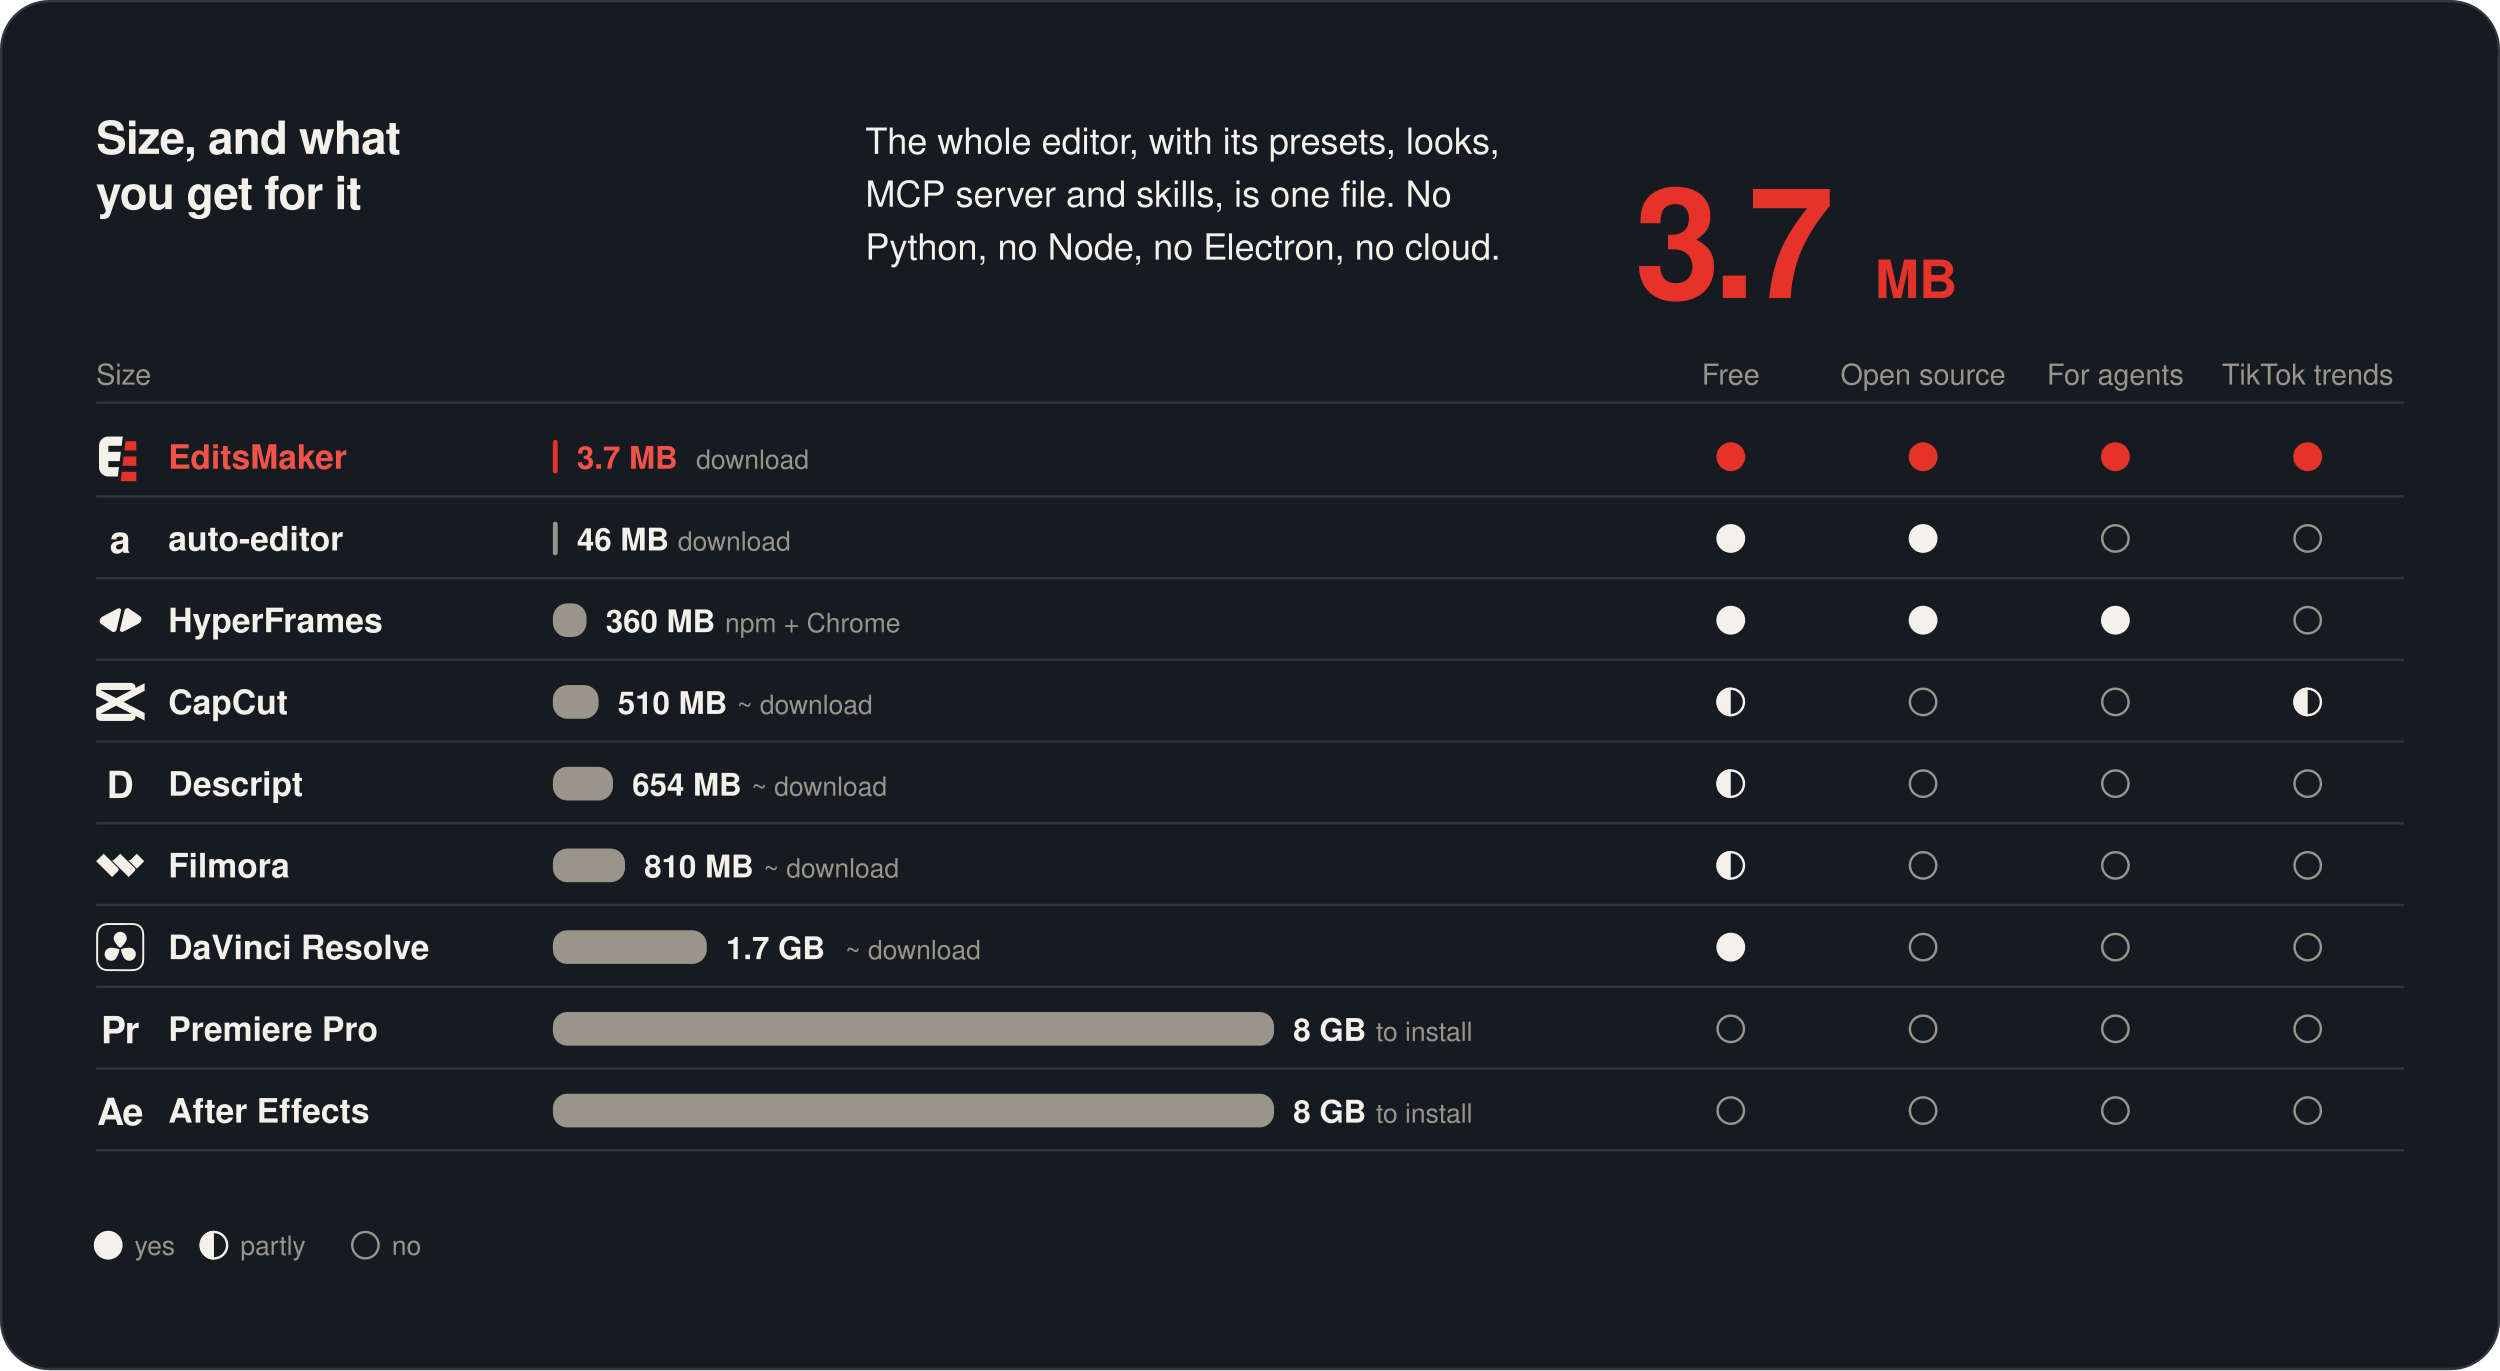
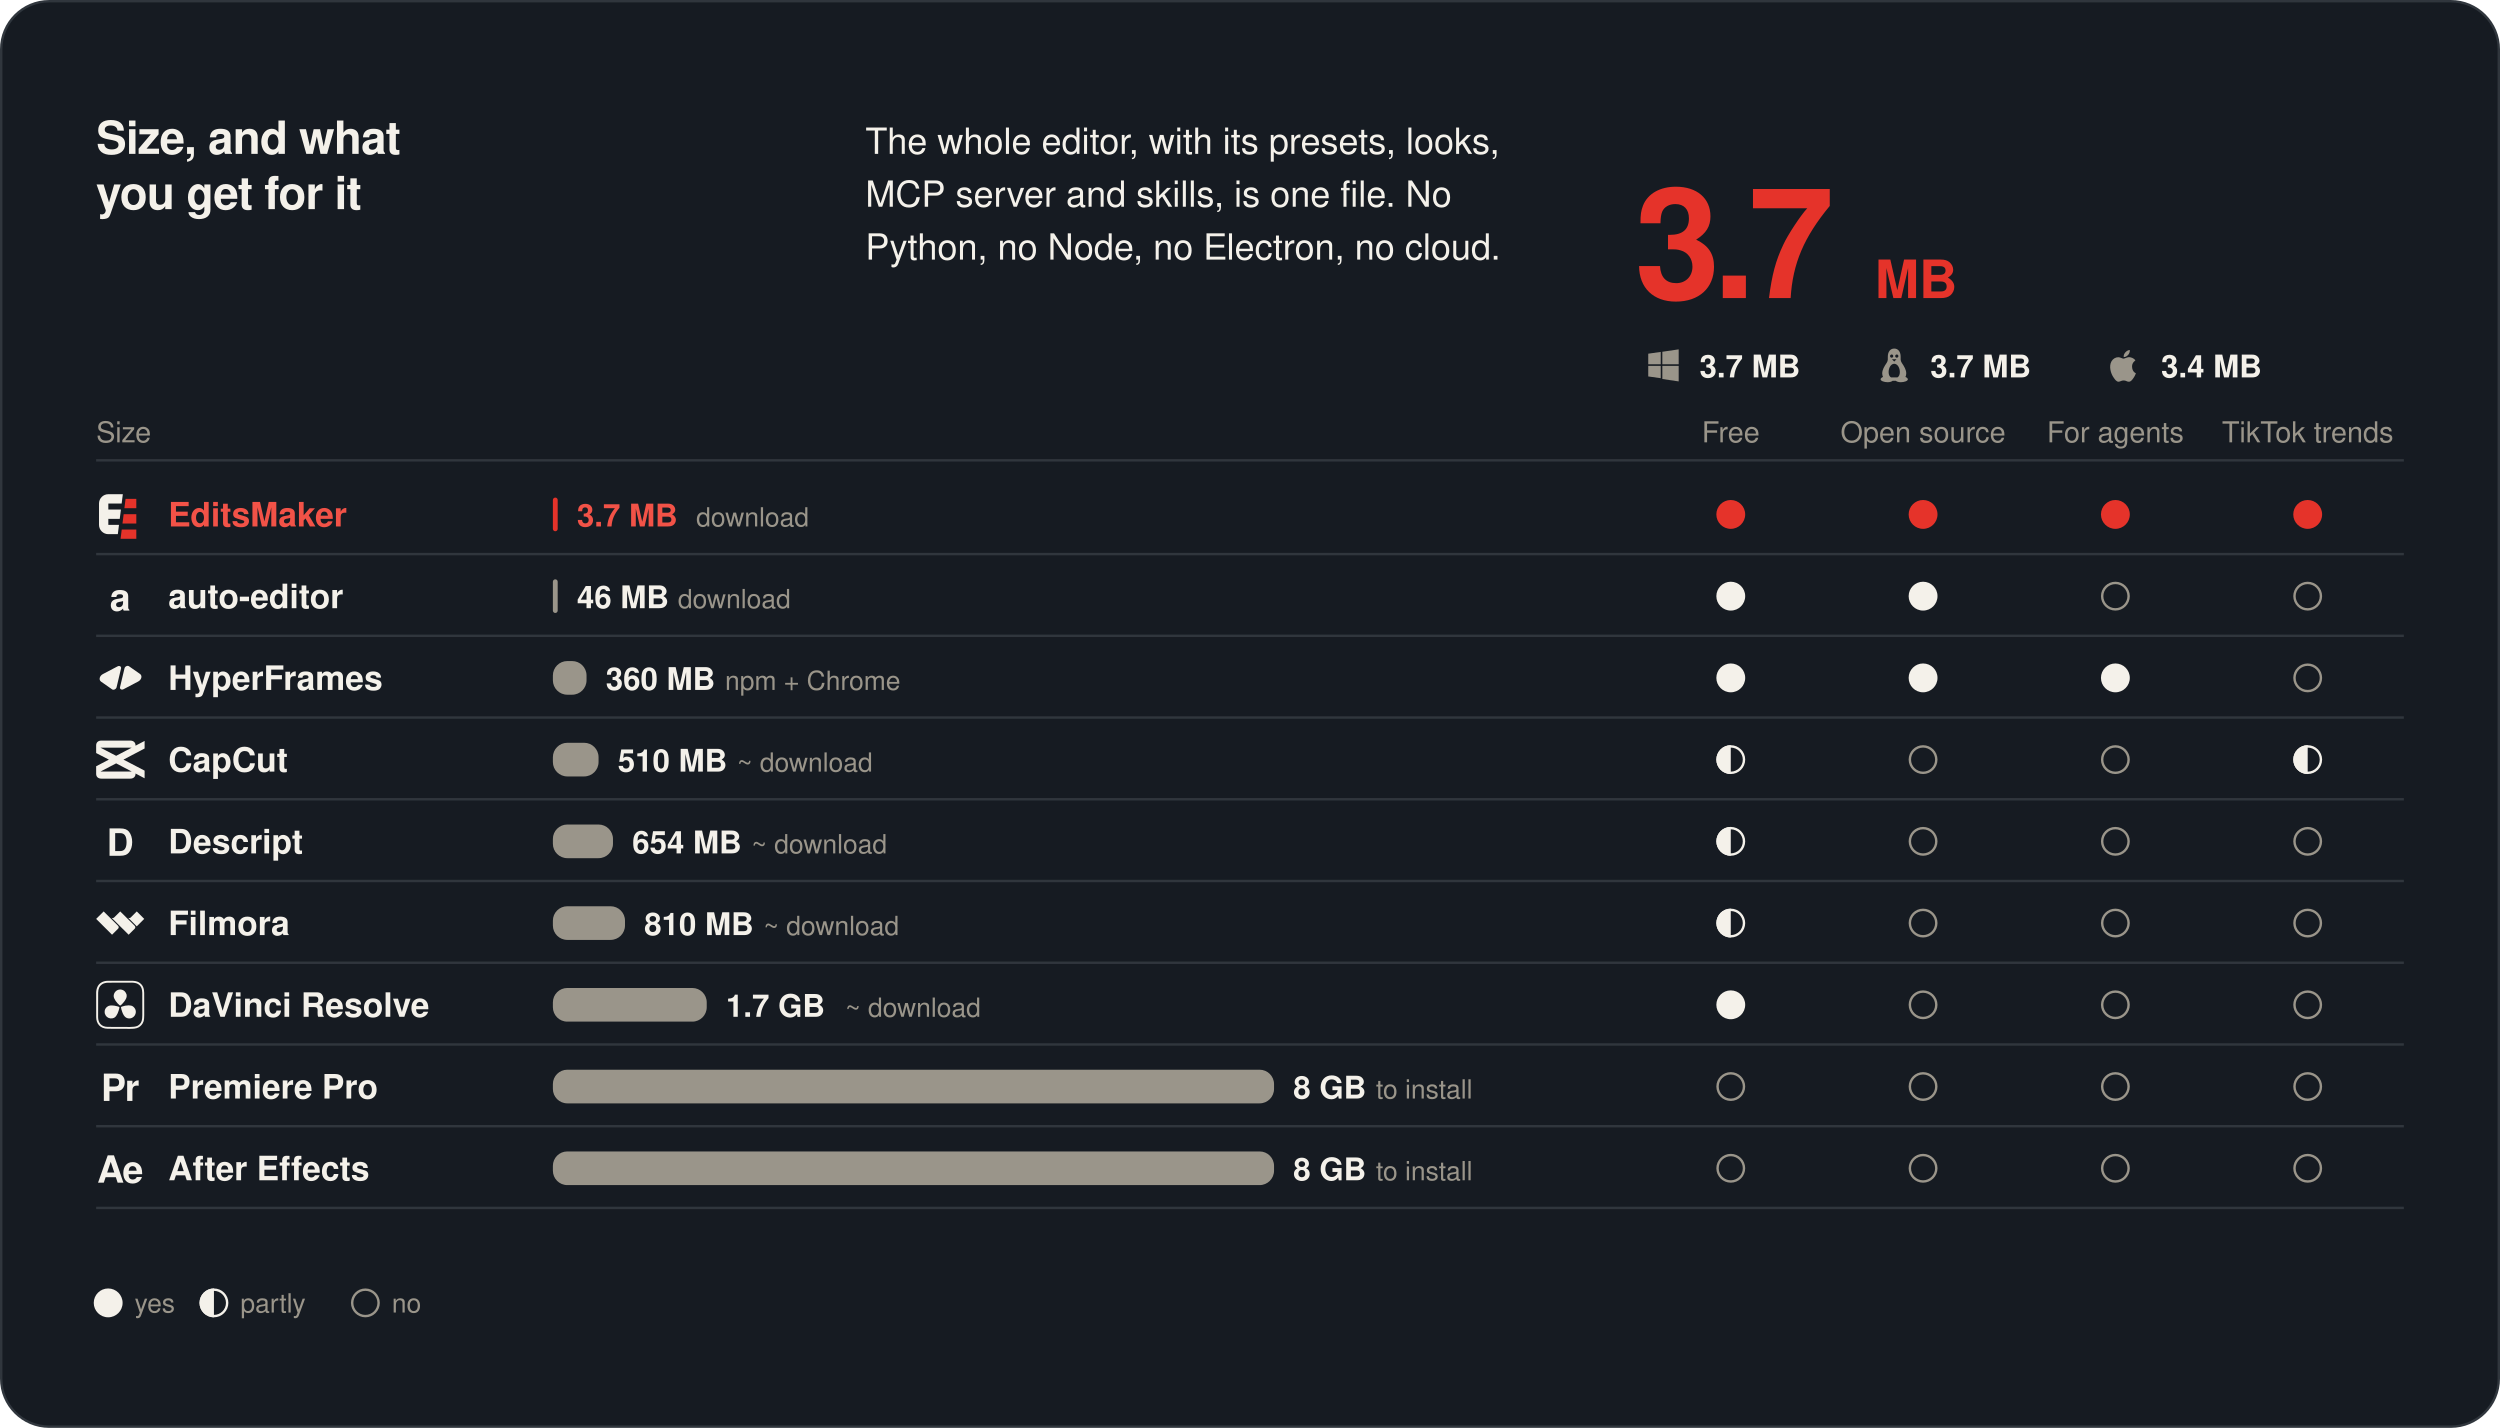
- <svg xmlns="http://www.w3.org/2000/svg" width="1040" height="570" viewBox="0 0 1040 570" role="img" aria-label="EditsMaker against other editors. Download: EditsMaker 3.7 MB, auto-editor 46 MB, HyperFrames about 360 MB with its Chrome, CapCut about 510 MB, Descript about 654 MB, Filmora about 810 MB, DaVinci Resolve about 1.7 GB, Premiere Pro and After Effects 8 GB each to install. EditsMaker is the only one that is free, open source, built for AI agents and reads TikTok's trending songs.">
-   <rect x="0.5" y="0.5" width="1039" height="569" rx="20" fill="#161B22" stroke="#30363D" />
+ <svg xmlns="http://www.w3.org/2000/svg" width="1040" height="594" viewBox="0 0 1040 594" role="img" aria-label="EditsMaker against other editors. Download: EditsMaker 3.7 MB (Windows 3.7, Linux 3.7, macOS 3.4), auto-editor 46 MB, HyperFrames about 360 MB with its Chrome, CapCut about 510 MB, Descript about 654 MB, Filmora about 810 MB, DaVinci Resolve about 1.7 GB, Premiere Pro and After Effects 8 GB each to install. EditsMaker is the only one that is free, open source, built for AI agents and reads TikTok's trending songs.">
+   <rect x="0.5" y="0.5" width="1039" height="593" rx="20" fill="#161B22" stroke="#30363D" />
  <g transform="translate(40,40)">
    <text x="0" y="24" font-family="Helvetica Neue, Helvetica, Arial, Liberation Sans, sans-serif" font-weight="700" font-size="19" fill="#F4F1EA" text-anchor="start" letter-spacing="-0.3">Size, and what</text>
    <text x="0" y="47" font-family="Helvetica Neue, Helvetica, Arial, Liberation Sans, sans-serif" font-weight="700" font-size="19" fill="#F4F1EA" text-anchor="start" letter-spacing="-0.3">you get for it</text>
    <text x="320" y="24" font-family="Helvetica Neue, Helvetica, Arial, Liberation Sans, sans-serif" font-weight="300" font-size="15" fill="#F4F1EA" text-anchor="start" letter-spacing="0">The whole editor, with its presets, looks,</text>
    <text x="320" y="46" font-family="Helvetica Neue, Helvetica, Arial, Liberation Sans, sans-serif" font-weight="300" font-size="15" fill="#F4F1EA" text-anchor="start" letter-spacing="0">MCP server and skills, is one file. No</text>
    <text x="320" y="68" font-family="Helvetica Neue, Helvetica, Arial, Liberation Sans, sans-serif" font-weight="300" font-size="15" fill="#F4F1EA" text-anchor="start" letter-spacing="0">Python, no Node, no Electron, no cloud.</text>
    <text x="640" y="84" font-family="Helvetica Neue, Helvetica, Arial, Liberation Sans, sans-serif" font-weight="700" font-size="64" fill="#E5332A" text-anchor="start" letter-spacing="-3">3.7</text>
    <text x="740" y="84" font-family="Helvetica Neue, Helvetica, Arial, Liberation Sans, sans-serif" font-weight="700" font-size="22" fill="#E5332A" text-anchor="start" letter-spacing="0">MB</text>
-     <text x="0" y="120" font-family="Helvetica Neue, Helvetica, Arial, Liberation Sans, sans-serif" font-weight="400" font-size="12" fill="#9A958A" text-anchor="start" letter-spacing="0">Size</text>
-     <line x1="0" y1="127.5" x2="960" y2="127.5" stroke="#30363D" stroke-width="1" />
-     <text x="680" y="120" font-family="Helvetica Neue, Helvetica, Arial, Liberation Sans, sans-serif" font-weight="400" font-size="12" fill="#9A958A" text-anchor="middle" letter-spacing="0">Free</text>
-     <text x="760" y="120" font-family="Helvetica Neue, Helvetica, Arial, Liberation Sans, sans-serif" font-weight="400" font-size="12" fill="#9A958A" text-anchor="middle" letter-spacing="0">Open source</text>
-     <text x="840" y="120" font-family="Helvetica Neue, Helvetica, Arial, Liberation Sans, sans-serif" font-weight="400" font-size="12" fill="#9A958A" text-anchor="middle" letter-spacing="0">For agents</text>
-     <text x="920" y="120" font-family="Helvetica Neue, Helvetica, Arial, Liberation Sans, sans-serif" font-weight="400" font-size="12" fill="#9A958A" text-anchor="middle" letter-spacing="0">TikTok trends</text>
-     <g transform="translate(-3.8,136.6) scale(0.2770833)">
+     <path transform="translate(644,104) scale(0.6667)" d="M2.5 4.7 10.3 3.6v7.7H2.5zM11.3 3.5 21.5 2v9.3H11.3zM2.5 12.3h7.8V20l-7.8-1.1zM11.3 12.3h10.2V22l-10.2-1.5z" fill="#9A958A" fill-rule="evenodd" />
+     <text x="667" y="117" font-family="Helvetica Neue, Helvetica, Arial, Liberation Sans, sans-serif" font-weight="700" font-size="13" fill="#F4F1EA" text-anchor="start" letter-spacing="0">3.7 MB</text>
+     <path transform="translate(740,104) scale(0.6667)" d="M12 1.5c-2.6 0-4 2.2-4 5 0 1.4.2 2.5-.7 3.9C5.8 12.6 4.5 14.8 4.5 17c0 .9.2 1.6.5 2.2-.9.4-1.5.9-1.5 1.5 0 1 2.2 1.8 4.4 1.8 1.4 0 2.6-.4 3.1-.9h2c.5.5 1.7.9 3.1.9 2.2 0 4.4-.8 4.4-1.8 0-.6-.6-1.1-1.5-1.5.3-.6.5-1.3.5-2.2 0-2.2-1.3-4.4-2.8-6.6-.9-1.4-.7-2.5-.7-3.9 0-2.8-1.4-5-4-5zM10.4 5.2a1 1 0 1 0 0 2 1 1 0 0 0 0-2zm3.2 0a1 1 0 1 0 0 2 1 1 0 0 0 0-2zM12 11c-2 0-3.5 2.4-3.5 5.2 0 1.7.6 2.8 1.5 3.3h4c.9-.5 1.5-1.6 1.5-3.3 0-2.8-1.5-5.2-3.5-5.2z M10.6 8.2h2.8L12 9.6z" fill="#9A958A" fill-rule="evenodd" />
+     <text x="763" y="117" font-family="Helvetica Neue, Helvetica, Arial, Liberation Sans, sans-serif" font-weight="700" font-size="13" fill="#F4F1EA" text-anchor="start" letter-spacing="0">3.7 MB</text>
+     <path transform="translate(836,104) scale(0.6667)" d="M16.4 12.6c0-2.4 2-3.6 2.1-3.7-1.2-1.7-3-1.9-3.6-2-1.5-.2-3 .9-3.8.9-.8 0-2-.9-3.3-.9-1.7 0-3.3 1-4.2 2.5-1.8 3.1-.5 7.7 1.3 10.2.8 1.2 1.8 2.6 3.1 2.6 1.2-.1 1.7-.8 3.2-.8s1.9.8 3.2.8c1.3 0 2.2-1.3 3-2.5 1-1.4 1.3-2.7 1.4-2.8-.1 0-2.4-.9-2.4-4.3zM14 5.4c.7-.8 1.1-1.9 1-3-1 0-2.1.7-2.8 1.5-.6.7-1.2 1.8-1 2.9 1.1.1 2.1-.6 2.8-1.4z" fill="#9A958A" fill-rule="evenodd" />
+     <text x="859" y="117" font-family="Helvetica Neue, Helvetica, Arial, Liberation Sans, sans-serif" font-weight="700" font-size="13" fill="#F4F1EA" text-anchor="start" letter-spacing="0">3.4 MB</text>
+     <text x="0" y="144" font-family="Helvetica Neue, Helvetica, Arial, Liberation Sans, sans-serif" font-weight="400" font-size="12" fill="#9A958A" text-anchor="start" letter-spacing="0">Size</text>
+     <line x1="0" y1="151.5" x2="960" y2="151.5" stroke="#30363D" stroke-width="1" />
+     <text x="680" y="144" font-family="Helvetica Neue, Helvetica, Arial, Liberation Sans, sans-serif" font-weight="400" font-size="12" fill="#9A958A" text-anchor="middle" letter-spacing="0">Free</text>
+     <text x="760" y="144" font-family="Helvetica Neue, Helvetica, Arial, Liberation Sans, sans-serif" font-weight="400" font-size="12" fill="#9A958A" text-anchor="middle" letter-spacing="0">Open source</text>
+     <text x="840" y="144" font-family="Helvetica Neue, Helvetica, Arial, Liberation Sans, sans-serif" font-weight="400" font-size="12" fill="#9A958A" text-anchor="middle" letter-spacing="0">For agents</text>
+     <text x="920" y="144" font-family="Helvetica Neue, Helvetica, Arial, Liberation Sans, sans-serif" font-weight="400" font-size="12" fill="#9A958A" text-anchor="middle" letter-spacing="0">TikTok trends</text>
+     <g transform="translate(-3.8,160.6) scale(0.2770833)">
      <defs>
-         <clipPath id="lm0140">
+         <clipPath id="lm0164">
          <polygon points="0,0 56,0 44,96 0,96" />
        </clipPath>
-         <clipPath id="rm0140">
+         <clipPath id="rm0164">
          <polygon points="61,0 96,0 96,96 49,96" />
        </clipPath>
      </defs>
-       <g clip-path="url(#lm0140)">
+       <g clip-path="url(#lm0164)">
        <path d="M32,18 H74 V32 H32 V41 H74 V55 H32 V64 H74 V78 H32 A14,14 0 0 1 18,64 V32 A14,14 0 0 1 32,18 Z" fill="#F4F1EA" />
      </g>
-       <g clip-path="url(#rm0140)">
+       <g clip-path="url(#rm0164)">
        <path d="M32,18 H74 V32 H32 V41 H74 V55 H32 V64 H74 V78 H32 A14,14 0 0 1 18,64 V32 A14,14 0 0 1 32,18 Z" fill="#E5332A" transform="translate(0,7)" />
      </g>
    </g>
-     <text x="30" y="155" font-family="Helvetica Neue, Helvetica, Arial, Liberation Sans, sans-serif" font-weight="700" font-size="14" fill="#F25247" text-anchor="start" letter-spacing="0">EditsMaker</text>
-     <rect x="190" y="143" width="2" height="14" rx="1" fill="#E5332A" />
-     <text x="200" y="155" font-family="Helvetica Neue, Helvetica, Arial, Liberation Sans, sans-serif" font-weight="700" font-size="13" fill="#F25247" text-anchor="start" letter-spacing="0">3.7 MB</text>
-     <text x="249.6" y="155" font-family="Helvetica Neue, Helvetica, Arial, Liberation Sans, sans-serif" font-weight="400" font-size="11" fill="#9A958A" text-anchor="start" letter-spacing="0">download</text>
-     <circle cx="680" cy="150" r="6" fill="#E5332A" />
-     <circle cx="760" cy="150" r="6" fill="#E5332A" />
-     <circle cx="840" cy="150" r="6" fill="#E5332A" />
-     <circle cx="920" cy="150" r="6" fill="#E5332A" />
-     <line x1="0" y1="166.5" x2="960" y2="166.5" stroke="#30363D" stroke-width="1" />
-     <text x="10.0" y="190.0" font-family="Helvetica Neue, Helvetica, Arial, Liberation Sans, sans-serif" font-weight="700" font-size="15.6" fill="#F4F1EA" text-anchor="middle" letter-spacing="-0.5">a</text>
-     <text x="30" y="189" font-family="Helvetica Neue, Helvetica, Arial, Liberation Sans, sans-serif" font-weight="700" font-size="14" fill="#F4F1EA" text-anchor="start" letter-spacing="0">auto-editor</text>
-     <rect x="190" y="177" width="2" height="14" rx="1" fill="#9A958A" />
-     <text x="200" y="189" font-family="Helvetica Neue, Helvetica, Arial, Liberation Sans, sans-serif" font-weight="700" font-size="13" fill="#F4F1EA" text-anchor="start" letter-spacing="0">46 MB</text>
-     <text x="242.0" y="189" font-family="Helvetica Neue, Helvetica, Arial, Liberation Sans, sans-serif" font-weight="400" font-size="11" fill="#9A958A" text-anchor="start" letter-spacing="0">download</text>
-     <circle cx="680" cy="184" r="6" fill="#F4F1EA" />
-     <circle cx="760" cy="184" r="6" fill="#F4F1EA" />
-     <circle cx="840" cy="184" r="5.5" fill="none" stroke="#9A958A" />
-     <circle cx="920" cy="184" r="5.5" fill="none" stroke="#9A958A" />
-     <line x1="0" y1="200.5" x2="960" y2="200.5" stroke="#30363D" stroke-width="1" />
-     <path transform="translate(0,208) scale(0.2)" d="M10.185 57.802L33.114 73.831C36.22 75.998 41.517 73.543 42.482 69.498L51.761 30.427C52.725 26.382 48.58 23.928 44.46 26.094L13.917 42.123C6.967 45.768 4.976 54.158 10.185 57.802Z M87.513 57.514L56.97 73.543C52.837 75.71 48.705 73.255 49.669 69.21L58.948 30.139C59.913 26.094 65.21 23.64 68.315 25.806L91.245 41.835C96.467 45.48 94.463 53.87 87.513 57.514Z" fill="#F4F1EA" fill-rule="evenodd" />
-     <text x="30" y="223" font-family="Helvetica Neue, Helvetica, Arial, Liberation Sans, sans-serif" font-weight="700" font-size="14" fill="#F4F1EA" text-anchor="start" letter-spacing="0">HyperFrames</text>
-     <rect x="190" y="211" width="14" height="14" rx="6" fill="#9A958A" />
-     <text x="212" y="223" font-family="Helvetica Neue, Helvetica, Arial, Liberation Sans, sans-serif" font-weight="700" font-size="13" fill="#F4F1EA" text-anchor="start" letter-spacing="0">360 MB</text>
-     <text x="261.6" y="223" font-family="Helvetica Neue, Helvetica, Arial, Liberation Sans, sans-serif" font-weight="400" font-size="11" fill="#9A958A" text-anchor="start" letter-spacing="0">npm + Chrome</text>
-     <circle cx="680" cy="218" r="6" fill="#F4F1EA" />
-     <circle cx="760" cy="218" r="6" fill="#F4F1EA" />
-     <circle cx="840" cy="218" r="6" fill="#F4F1EA" />
-     <circle cx="920" cy="218" r="5.5" fill="none" stroke="#9A958A" />
-     <line x1="0" y1="234.5" x2="960" y2="234.5" stroke="#30363D" stroke-width="1" />
-     <path transform="translate(0,242) scale(0.8333)" d="M24.189 6.442V2.671l-4.535 2.383V4.91c.002-1.505-1.078-2.411-2.638-2.411H2.64C.993 2.5 0 3.407 0 4.91V8.72L6.354 12 0 15.316v3.8C0 20.595 1 21.5 2.64 21.5h14.373c1.56 0 2.639-.907 2.639-2.382v-.197l4.536 2.409v-3.828L13.64 12 24.19 6.443zM9.982 13.873l7.797 4.083H2.157l7.825-4.083zm7.741-7.828l-7.742 4.057-7.825-4.057h15.567z" fill="#F4F1EA" fill-rule="evenodd" />
-     <text x="30" y="257" font-family="Helvetica Neue, Helvetica, Arial, Liberation Sans, sans-serif" font-weight="700" font-size="14" fill="#F4F1EA" text-anchor="start" letter-spacing="0">CapCut</text>
-     <rect x="190" y="245" width="19" height="14" rx="6" fill="#9A958A" />
-     <text x="217" y="257" font-family="Helvetica Neue, Helvetica, Arial, Liberation Sans, sans-serif" font-weight="700" font-size="13" fill="#F4F1EA" text-anchor="start" letter-spacing="0">510 MB</text>
-     <text x="266.6" y="257" font-family="Helvetica Neue, Helvetica, Arial, Liberation Sans, sans-serif" font-weight="400" font-size="11" fill="#9A958A" text-anchor="start" letter-spacing="0">~ download</text>
-     <circle cx="680" cy="252" r="5.5" fill="none" stroke="#F4F1EA" />
-     <path d="M680,246 A6,6 0 0 0 680,258 Z" fill="#F4F1EA" />
-     <circle cx="760" cy="252" r="5.5" fill="none" stroke="#9A958A" />
-     <circle cx="840" cy="252" r="5.5" fill="none" stroke="#9A958A" />
-     <circle cx="920" cy="252" r="5.5" fill="none" stroke="#F4F1EA" />
-     <path d="M920,246 A6,6 0 0 0 920,258 Z" fill="#F4F1EA" />
-     <line x1="0" y1="268.5" x2="960" y2="268.5" stroke="#30363D" stroke-width="1" />
-     <text x="10.0" y="292.0" font-family="Helvetica Neue, Helvetica, Arial, Liberation Sans, sans-serif" font-weight="700" font-size="15.6" fill="#F4F1EA" text-anchor="middle" letter-spacing="-0.5">D</text>
-     <text x="30" y="291" font-family="Helvetica Neue, Helvetica, Arial, Liberation Sans, sans-serif" font-weight="700" font-size="14" fill="#F4F1EA" text-anchor="start" letter-spacing="0">Descript</text>
-     <rect x="190" y="279" width="25" height="14" rx="6" fill="#9A958A" />
-     <text x="223" y="291" font-family="Helvetica Neue, Helvetica, Arial, Liberation Sans, sans-serif" font-weight="700" font-size="13" fill="#F4F1EA" text-anchor="start" letter-spacing="0">654 MB</text>
-     <text x="272.6" y="291" font-family="Helvetica Neue, Helvetica, Arial, Liberation Sans, sans-serif" font-weight="400" font-size="11" fill="#9A958A" text-anchor="start" letter-spacing="0">~ download</text>
-     <circle cx="680" cy="286" r="5.5" fill="none" stroke="#F4F1EA" />
-     <path d="M680,280 A6,6 0 0 0 680,292 Z" fill="#F4F1EA" />
-     <circle cx="760" cy="286" r="5.5" fill="none" stroke="#9A958A" />
-     <circle cx="840" cy="286" r="5.5" fill="none" stroke="#9A958A" />
-     <circle cx="920" cy="286" r="5.5" fill="none" stroke="#9A958A" />
-     <line x1="0" y1="302.5" x2="960" y2="302.5" stroke="#30363D" stroke-width="1" />
-     <path transform="translate(0,310) scale(0.8333)" d="M16.216 17.814 7.704 9.368l.02-.02c.391.239.91.19 1.249-.147l3.041-3.016 7.241 7.184c.397.394.402 1.029.005 1.426l-3.044 3.019Zm-5.253-3.017-3.03 3.017L0 9.915l3.746-3.73 7.217 7.187a1.005 1.005 0 0 1 0 1.425ZM24 9.913l-3.725 3.727L16 9.367l.02-.021c.388.239.903.19 1.239-.146l3.014-3.015L24 9.913Z" fill="#F4F1EA" fill-rule="evenodd" />
-     <text x="30" y="325" font-family="Helvetica Neue, Helvetica, Arial, Liberation Sans, sans-serif" font-weight="700" font-size="14" fill="#F4F1EA" text-anchor="start" letter-spacing="0">Filmora</text>
-     <rect x="190" y="313" width="30" height="14" rx="6" fill="#9A958A" />
-     <text x="228" y="325" font-family="Helvetica Neue, Helvetica, Arial, Liberation Sans, sans-serif" font-weight="700" font-size="13" fill="#F4F1EA" text-anchor="start" letter-spacing="0">810 MB</text>
-     <text x="277.6" y="325" font-family="Helvetica Neue, Helvetica, Arial, Liberation Sans, sans-serif" font-weight="400" font-size="11" fill="#9A958A" text-anchor="start" letter-spacing="0">~ download</text>
-     <circle cx="680" cy="320" r="5.5" fill="none" stroke="#F4F1EA" />
-     <path d="M680,314 A6,6 0 0 0 680,326 Z" fill="#F4F1EA" />
-     <circle cx="760" cy="320" r="5.5" fill="none" stroke="#9A958A" />
-     <circle cx="840" cy="320" r="5.5" fill="none" stroke="#9A958A" />
-     <circle cx="920" cy="320" r="5.5" fill="none" stroke="#9A958A" />
-     <line x1="0" y1="336.5" x2="960" y2="336.5" stroke="#30363D" stroke-width="1" />
-     <path transform="translate(0,344) scale(0.8333)" d="M17.621 0 5.977.004c-1.37 0-2.756.345-3.762 1.11a4.925 4.925 0 0 0-1.61 2.003C.233 3.93 0 5.02 0 5.951l.012 12.2c.002 1.604.479 3.057 1.461 4.112.984 1.056 2.462 1.683 4.331 1.691L16.856 24c1.26.005 3.095-.036 4.303-.714 1.075-.605 2.025-1.556 2.497-2.984.278-.84.345-2.084.344-3.147l-.021-11.13c-.002-.888-.15-2.023-.547-2.934-.425-.976-1.181-1.815-2.322-2.425C20.353.26 19.123 0 17.622 0zm0 .93c1.378 0 2.538.295 3.04.565.977.523 1.544 1.166 1.889 1.96.315.721.47 1.793.473 2.572l.018 11.13c.002 1.013-.097 2.257-.298 2.86-.396 1.202-1.146 1.946-2.063 2.462-.814.457-2.612.593-3.82.588l-11.05-.044c-1.657-.007-2.832-.534-3.626-1.386-.792-.851-1.212-2.06-1.212-3.485L.999 5.95c0-.829.196-1.827.474-2.437.345-.757.75-1.207 1.365-1.674C3.585 1.27 4.868.97 6.08.97zm-5.66 3.423c-1.976.089-3.204 1.658-3.214 3.29.019 1.443 1.635 3.481 2.884 4.53.12.099.154.109.33.18.062.025.198-.047.327-.135.36-.245.993-.947 1.648-1.738a7.67 7.67 0 0 0 1.031-1.683c.409-.89.261-1.599.235-1.888a3.983 3.983 0 0 0-.99-1.692 3.36 3.36 0 0 0-2.251-.864zm4.172 7.922a10.185 10.185 0 0 0-3.244.61c-.15.058-.26.1-.374.17-.057.036-.11.135-.105.292.017.433.29 1.278.624 2.27.384 1.135 1.066 2.27 1.844 2.74a3.23 3.23 0 0 0 2.53.342c.832-.243 1.595-.868 1.962-1.546.986-1.818.19-3.548-1.121-4.417-.447-.296-1.133-.445-1.89-.46-.074 0-.15-.002-.226-.001zm-8.432.038a6.201 6.201 0 0 0-.752.047c-.596.078-.932.273-1.29.51a3.177 3.177 0 0 0-1.365 1.979c-.075.552-.086 1.053.033 1.507.433 1.389 1.326 2.222 2.847 2.452.636.028 1.37-.063 1.99-.45 1.269-.782 2.08-3.17 2.412-4.742.053-.176.035-.357-.013-.42-.005-.067-.044-.113-.19-.183-.398-.192-1.32-.417-2.375-.6a7.68 7.68 0 0 0-1.297-.1z" fill="#F4F1EA" fill-rule="evenodd" />
-     <text x="30" y="359" font-family="Helvetica Neue, Helvetica, Arial, Liberation Sans, sans-serif" font-weight="700" font-size="14" fill="#F4F1EA" text-anchor="start" letter-spacing="0">DaVinci Resolve</text>
-     <rect x="190" y="347" width="64" height="14" rx="6" fill="#9A958A" />
-     <text x="262" y="359" font-family="Helvetica Neue, Helvetica, Arial, Liberation Sans, sans-serif" font-weight="700" font-size="13" fill="#F4F1EA" text-anchor="start" letter-spacing="0">1.7 GB</text>
-     <text x="311.6" y="359" font-family="Helvetica Neue, Helvetica, Arial, Liberation Sans, sans-serif" font-weight="400" font-size="11" fill="#9A958A" text-anchor="start" letter-spacing="0">~ download</text>
-     <circle cx="680" cy="354" r="6" fill="#F4F1EA" />
-     <circle cx="760" cy="354" r="5.5" fill="none" stroke="#9A958A" />
-     <circle cx="840" cy="354" r="5.5" fill="none" stroke="#9A958A" />
-     <circle cx="920" cy="354" r="5.5" fill="none" stroke="#9A958A" />
-     <line x1="0" y1="370.5" x2="960" y2="370.5" stroke="#30363D" stroke-width="1" />
-     <text x="10.0" y="394.0" font-family="Helvetica Neue, Helvetica, Arial, Liberation Sans, sans-serif" font-weight="700" font-size="15.6" fill="#F4F1EA" text-anchor="middle" letter-spacing="-0.5">Pr</text>
-     <text x="30" y="393" font-family="Helvetica Neue, Helvetica, Arial, Liberation Sans, sans-serif" font-weight="700" font-size="14" fill="#F4F1EA" text-anchor="start" letter-spacing="0">Premiere Pro</text>
-     <rect x="190" y="381" width="300" height="14" rx="6" fill="#9A958A" />
-     <text x="498" y="393" font-family="Helvetica Neue, Helvetica, Arial, Liberation Sans, sans-serif" font-weight="700" font-size="13" fill="#F4F1EA" text-anchor="start" letter-spacing="0">8 GB</text>
-     <text x="532.4" y="393" font-family="Helvetica Neue, Helvetica, Arial, Liberation Sans, sans-serif" font-weight="400" font-size="11" fill="#9A958A" text-anchor="start" letter-spacing="0">to install</text>
-     <circle cx="680" cy="388" r="5.5" fill="none" stroke="#9A958A" />
-     <circle cx="760" cy="388" r="5.5" fill="none" stroke="#9A958A" />
-     <circle cx="840" cy="388" r="5.5" fill="none" stroke="#9A958A" />
-     <circle cx="920" cy="388" r="5.5" fill="none" stroke="#9A958A" />
-     <line x1="0" y1="404.5" x2="960" y2="404.5" stroke="#30363D" stroke-width="1" />
-     <text x="10.0" y="428.0" font-family="Helvetica Neue, Helvetica, Arial, Liberation Sans, sans-serif" font-weight="700" font-size="15.6" fill="#F4F1EA" text-anchor="middle" letter-spacing="-0.5">Ae</text>
-     <text x="30" y="427" font-family="Helvetica Neue, Helvetica, Arial, Liberation Sans, sans-serif" font-weight="700" font-size="14" fill="#F4F1EA" text-anchor="start" letter-spacing="0">After Effects</text>
-     <rect x="190" y="415" width="300" height="14" rx="6" fill="#9A958A" />
-     <text x="498" y="427" font-family="Helvetica Neue, Helvetica, Arial, Liberation Sans, sans-serif" font-weight="700" font-size="13" fill="#F4F1EA" text-anchor="start" letter-spacing="0">8 GB</text>
-     <text x="532.4" y="427" font-family="Helvetica Neue, Helvetica, Arial, Liberation Sans, sans-serif" font-weight="400" font-size="11" fill="#9A958A" text-anchor="start" letter-spacing="0">to install</text>
-     <circle cx="680" cy="422" r="5.5" fill="none" stroke="#9A958A" />
-     <circle cx="760" cy="422" r="5.5" fill="none" stroke="#9A958A" />
-     <circle cx="840" cy="422" r="5.5" fill="none" stroke="#9A958A" />
-     <circle cx="920" cy="422" r="5.5" fill="none" stroke="#9A958A" />
-     <line x1="0" y1="438.5" x2="960" y2="438.5" stroke="#30363D" stroke-width="1" />
-     <circle cx="5" cy="478" r="6" fill="#F4F1EA" />
-     <text x="16" y="482" font-family="Helvetica Neue, Helvetica, Arial, Liberation Sans, sans-serif" font-weight="400" font-size="11" fill="#9A958A" text-anchor="start" letter-spacing="0">yes</text>
-     <circle cx="49" cy="478" r="5.5" fill="none" stroke="#F4F1EA" />
-     <path d="M49,472 A6,6 0 0 0 49,484 Z" fill="#F4F1EA" />
-     <text x="60" y="482" font-family="Helvetica Neue, Helvetica, Arial, Liberation Sans, sans-serif" font-weight="400" font-size="11" fill="#9A958A" text-anchor="start" letter-spacing="0">partly</text>
-     <circle cx="112" cy="478" r="5.5" fill="none" stroke="#9A958A" />
-     <text x="123" y="482" font-family="Helvetica Neue, Helvetica, Arial, Liberation Sans, sans-serif" font-weight="400" font-size="11" fill="#9A958A" text-anchor="start" letter-spacing="0">no</text>
+     <text x="30" y="179" font-family="Helvetica Neue, Helvetica, Arial, Liberation Sans, sans-serif" font-weight="700" font-size="14" fill="#F25247" text-anchor="start" letter-spacing="0">EditsMaker</text>
+     <rect x="190" y="167" width="2" height="14" rx="1" fill="#E5332A" />
+     <text x="200" y="179" font-family="Helvetica Neue, Helvetica, Arial, Liberation Sans, sans-serif" font-weight="700" font-size="13" fill="#F25247" text-anchor="start" letter-spacing="0">3.7 MB</text>
+     <text x="249.6" y="179" font-family="Helvetica Neue, Helvetica, Arial, Liberation Sans, sans-serif" font-weight="400" font-size="11" fill="#9A958A" text-anchor="start" letter-spacing="0">download</text>
+     <circle cx="680" cy="174" r="6" fill="#E5332A" />
+     <circle cx="760" cy="174" r="6" fill="#E5332A" />
+     <circle cx="840" cy="174" r="6" fill="#E5332A" />
+     <circle cx="920" cy="174" r="6" fill="#E5332A" />
+     <line x1="0" y1="190.5" x2="960" y2="190.5" stroke="#30363D" stroke-width="1" />
+     <text x="10.0" y="214.0" font-family="Helvetica Neue, Helvetica, Arial, Liberation Sans, sans-serif" font-weight="700" font-size="15.6" fill="#F4F1EA" text-anchor="middle" letter-spacing="-0.5">a</text>
+     <text x="30" y="213" font-family="Helvetica Neue, Helvetica, Arial, Liberation Sans, sans-serif" font-weight="700" font-size="14" fill="#F4F1EA" text-anchor="start" letter-spacing="0">auto-editor</text>
+     <rect x="190" y="201" width="2" height="14" rx="1" fill="#9A958A" />
+     <text x="200" y="213" font-family="Helvetica Neue, Helvetica, Arial, Liberation Sans, sans-serif" font-weight="700" font-size="13" fill="#F4F1EA" text-anchor="start" letter-spacing="0">46 MB</text>
+     <text x="242.0" y="213" font-family="Helvetica Neue, Helvetica, Arial, Liberation Sans, sans-serif" font-weight="400" font-size="11" fill="#9A958A" text-anchor="start" letter-spacing="0">download</text>
+     <circle cx="680" cy="208" r="6" fill="#F4F1EA" />
+     <circle cx="760" cy="208" r="6" fill="#F4F1EA" />
+     <circle cx="840" cy="208" r="5.5" fill="none" stroke="#9A958A" />
+     <circle cx="920" cy="208" r="5.5" fill="none" stroke="#9A958A" />
+     <line x1="0" y1="224.5" x2="960" y2="224.5" stroke="#30363D" stroke-width="1" />
+     <path transform="translate(0,232) scale(0.2)" d="M10.185 57.802L33.114 73.831C36.22 75.998 41.517 73.543 42.482 69.498L51.761 30.427C52.725 26.382 48.58 23.928 44.46 26.094L13.917 42.123C6.967 45.768 4.976 54.158 10.185 57.802Z M87.513 57.514L56.97 73.543C52.837 75.71 48.705 73.255 49.669 69.21L58.948 30.139C59.913 26.094 65.21 23.64 68.315 25.806L91.245 41.835C96.467 45.48 94.463 53.87 87.513 57.514Z" fill="#F4F1EA" fill-rule="evenodd" />
+     <text x="30" y="247" font-family="Helvetica Neue, Helvetica, Arial, Liberation Sans, sans-serif" font-weight="700" font-size="14" fill="#F4F1EA" text-anchor="start" letter-spacing="0">HyperFrames</text>
+     <rect x="190" y="235" width="14" height="14" rx="6" fill="#9A958A" />
+     <text x="212" y="247" font-family="Helvetica Neue, Helvetica, Arial, Liberation Sans, sans-serif" font-weight="700" font-size="13" fill="#F4F1EA" text-anchor="start" letter-spacing="0">360 MB</text>
+     <text x="261.6" y="247" font-family="Helvetica Neue, Helvetica, Arial, Liberation Sans, sans-serif" font-weight="400" font-size="11" fill="#9A958A" text-anchor="start" letter-spacing="0">npm + Chrome</text>
+     <circle cx="680" cy="242" r="6" fill="#F4F1EA" />
+     <circle cx="760" cy="242" r="6" fill="#F4F1EA" />
+     <circle cx="840" cy="242" r="6" fill="#F4F1EA" />
+     <circle cx="920" cy="242" r="5.5" fill="none" stroke="#9A958A" />
+     <line x1="0" y1="258.5" x2="960" y2="258.5" stroke="#30363D" stroke-width="1" />
+     <path transform="translate(0,266) scale(0.8333)" d="M24.189 6.442V2.671l-4.535 2.383V4.91c.002-1.505-1.078-2.411-2.638-2.411H2.64C.993 2.5 0 3.407 0 4.91V8.72L6.354 12 0 15.316v3.8C0 20.595 1 21.5 2.64 21.5h14.373c1.56 0 2.639-.907 2.639-2.382v-.197l4.536 2.409v-3.828L13.64 12 24.19 6.443zM9.982 13.873l7.797 4.083H2.157l7.825-4.083zm7.741-7.828l-7.742 4.057-7.825-4.057h15.567z" fill="#F4F1EA" fill-rule="evenodd" />
+     <text x="30" y="281" font-family="Helvetica Neue, Helvetica, Arial, Liberation Sans, sans-serif" font-weight="700" font-size="14" fill="#F4F1EA" text-anchor="start" letter-spacing="0">CapCut</text>
+     <rect x="190" y="269" width="19" height="14" rx="6" fill="#9A958A" />
+     <text x="217" y="281" font-family="Helvetica Neue, Helvetica, Arial, Liberation Sans, sans-serif" font-weight="700" font-size="13" fill="#F4F1EA" text-anchor="start" letter-spacing="0">510 MB</text>
+     <text x="266.6" y="281" font-family="Helvetica Neue, Helvetica, Arial, Liberation Sans, sans-serif" font-weight="400" font-size="11" fill="#9A958A" text-anchor="start" letter-spacing="0">~ download</text>
+     <circle cx="680" cy="276" r="5.5" fill="none" stroke="#F4F1EA" />
+     <path d="M680,270 A6,6 0 0 0 680,282 Z" fill="#F4F1EA" />
+     <circle cx="760" cy="276" r="5.5" fill="none" stroke="#9A958A" />
+     <circle cx="840" cy="276" r="5.5" fill="none" stroke="#9A958A" />
+     <circle cx="920" cy="276" r="5.5" fill="none" stroke="#F4F1EA" />
+     <path d="M920,270 A6,6 0 0 0 920,282 Z" fill="#F4F1EA" />
+     <line x1="0" y1="292.5" x2="960" y2="292.5" stroke="#30363D" stroke-width="1" />
+     <text x="10.0" y="316.0" font-family="Helvetica Neue, Helvetica, Arial, Liberation Sans, sans-serif" font-weight="700" font-size="15.6" fill="#F4F1EA" text-anchor="middle" letter-spacing="-0.5">D</text>
+     <text x="30" y="315" font-family="Helvetica Neue, Helvetica, Arial, Liberation Sans, sans-serif" font-weight="700" font-size="14" fill="#F4F1EA" text-anchor="start" letter-spacing="0">Descript</text>
+     <rect x="190" y="303" width="25" height="14" rx="6" fill="#9A958A" />
+     <text x="223" y="315" font-family="Helvetica Neue, Helvetica, Arial, Liberation Sans, sans-serif" font-weight="700" font-size="13" fill="#F4F1EA" text-anchor="start" letter-spacing="0">654 MB</text>
+     <text x="272.6" y="315" font-family="Helvetica Neue, Helvetica, Arial, Liberation Sans, sans-serif" font-weight="400" font-size="11" fill="#9A958A" text-anchor="start" letter-spacing="0">~ download</text>
+     <circle cx="680" cy="310" r="5.5" fill="none" stroke="#F4F1EA" />
+     <path d="M680,304 A6,6 0 0 0 680,316 Z" fill="#F4F1EA" />
+     <circle cx="760" cy="310" r="5.5" fill="none" stroke="#9A958A" />
+     <circle cx="840" cy="310" r="5.5" fill="none" stroke="#9A958A" />
+     <circle cx="920" cy="310" r="5.5" fill="none" stroke="#9A958A" />
+     <line x1="0" y1="326.5" x2="960" y2="326.5" stroke="#30363D" stroke-width="1" />
+     <path transform="translate(0,334) scale(0.8333)" d="M16.216 17.814 7.704 9.368l.02-.02c.391.239.91.19 1.249-.147l3.041-3.016 7.241 7.184c.397.394.402 1.029.005 1.426l-3.044 3.019Zm-5.253-3.017-3.03 3.017L0 9.915l3.746-3.73 7.217 7.187a1.005 1.005 0 0 1 0 1.425ZM24 9.913l-3.725 3.727L16 9.367l.02-.021c.388.239.903.19 1.239-.146l3.014-3.015L24 9.913Z" fill="#F4F1EA" fill-rule="evenodd" />
+     <text x="30" y="349" font-family="Helvetica Neue, Helvetica, Arial, Liberation Sans, sans-serif" font-weight="700" font-size="14" fill="#F4F1EA" text-anchor="start" letter-spacing="0">Filmora</text>
+     <rect x="190" y="337" width="30" height="14" rx="6" fill="#9A958A" />
+     <text x="228" y="349" font-family="Helvetica Neue, Helvetica, Arial, Liberation Sans, sans-serif" font-weight="700" font-size="13" fill="#F4F1EA" text-anchor="start" letter-spacing="0">810 MB</text>
+     <text x="277.6" y="349" font-family="Helvetica Neue, Helvetica, Arial, Liberation Sans, sans-serif" font-weight="400" font-size="11" fill="#9A958A" text-anchor="start" letter-spacing="0">~ download</text>
+     <circle cx="680" cy="344" r="5.5" fill="none" stroke="#F4F1EA" />
+     <path d="M680,338 A6,6 0 0 0 680,350 Z" fill="#F4F1EA" />
+     <circle cx="760" cy="344" r="5.5" fill="none" stroke="#9A958A" />
+     <circle cx="840" cy="344" r="5.5" fill="none" stroke="#9A958A" />
+     <circle cx="920" cy="344" r="5.5" fill="none" stroke="#9A958A" />
+     <line x1="0" y1="360.5" x2="960" y2="360.5" stroke="#30363D" stroke-width="1" />
+     <path transform="translate(0,368) scale(0.8333)" d="M17.621 0 5.977.004c-1.37 0-2.756.345-3.762 1.11a4.925 4.925 0 0 0-1.61 2.003C.233 3.93 0 5.02 0 5.951l.012 12.2c.002 1.604.479 3.057 1.461 4.112.984 1.056 2.462 1.683 4.331 1.691L16.856 24c1.26.005 3.095-.036 4.303-.714 1.075-.605 2.025-1.556 2.497-2.984.278-.84.345-2.084.344-3.147l-.021-11.13c-.002-.888-.15-2.023-.547-2.934-.425-.976-1.181-1.815-2.322-2.425C20.353.26 19.123 0 17.622 0zm0 .93c1.378 0 2.538.295 3.04.565.977.523 1.544 1.166 1.889 1.96.315.721.47 1.793.473 2.572l.018 11.13c.002 1.013-.097 2.257-.298 2.86-.396 1.202-1.146 1.946-2.063 2.462-.814.457-2.612.593-3.82.588l-11.05-.044c-1.657-.007-2.832-.534-3.626-1.386-.792-.851-1.212-2.06-1.212-3.485L.999 5.95c0-.829.196-1.827.474-2.437.345-.757.75-1.207 1.365-1.674C3.585 1.27 4.868.97 6.08.97zm-5.66 3.423c-1.976.089-3.204 1.658-3.214 3.29.019 1.443 1.635 3.481 2.884 4.53.12.099.154.109.33.18.062.025.198-.047.327-.135.36-.245.993-.947 1.648-1.738a7.67 7.67 0 0 0 1.031-1.683c.409-.89.261-1.599.235-1.888a3.983 3.983 0 0 0-.99-1.692 3.36 3.36 0 0 0-2.251-.864zm4.172 7.922a10.185 10.185 0 0 0-3.244.61c-.15.058-.26.1-.374.17-.057.036-.11.135-.105.292.017.433.29 1.278.624 2.27.384 1.135 1.066 2.27 1.844 2.74a3.23 3.23 0 0 0 2.53.342c.832-.243 1.595-.868 1.962-1.546.986-1.818.19-3.548-1.121-4.417-.447-.296-1.133-.445-1.89-.46-.074 0-.15-.002-.226-.001zm-8.432.038a6.201 6.201 0 0 0-.752.047c-.596.078-.932.273-1.29.51a3.177 3.177 0 0 0-1.365 1.979c-.075.552-.086 1.053.033 1.507.433 1.389 1.326 2.222 2.847 2.452.636.028 1.37-.063 1.99-.45 1.269-.782 2.08-3.17 2.412-4.742.053-.176.035-.357-.013-.42-.005-.067-.044-.113-.19-.183-.398-.192-1.32-.417-2.375-.6a7.68 7.68 0 0 0-1.297-.1z" fill="#F4F1EA" fill-rule="evenodd" />
+     <text x="30" y="383" font-family="Helvetica Neue, Helvetica, Arial, Liberation Sans, sans-serif" font-weight="700" font-size="14" fill="#F4F1EA" text-anchor="start" letter-spacing="0">DaVinci Resolve</text>
+     <rect x="190" y="371" width="64" height="14" rx="6" fill="#9A958A" />
+     <text x="262" y="383" font-family="Helvetica Neue, Helvetica, Arial, Liberation Sans, sans-serif" font-weight="700" font-size="13" fill="#F4F1EA" text-anchor="start" letter-spacing="0">1.7 GB</text>
+     <text x="311.6" y="383" font-family="Helvetica Neue, Helvetica, Arial, Liberation Sans, sans-serif" font-weight="400" font-size="11" fill="#9A958A" text-anchor="start" letter-spacing="0">~ download</text>
+     <circle cx="680" cy="378" r="6" fill="#F4F1EA" />
+     <circle cx="760" cy="378" r="5.5" fill="none" stroke="#9A958A" />
+     <circle cx="840" cy="378" r="5.5" fill="none" stroke="#9A958A" />
+     <circle cx="920" cy="378" r="5.5" fill="none" stroke="#9A958A" />
+     <line x1="0" y1="394.5" x2="960" y2="394.5" stroke="#30363D" stroke-width="1" />
+     <text x="10.0" y="418.0" font-family="Helvetica Neue, Helvetica, Arial, Liberation Sans, sans-serif" font-weight="700" font-size="15.6" fill="#F4F1EA" text-anchor="middle" letter-spacing="-0.5">Pr</text>
+     <text x="30" y="417" font-family="Helvetica Neue, Helvetica, Arial, Liberation Sans, sans-serif" font-weight="700" font-size="14" fill="#F4F1EA" text-anchor="start" letter-spacing="0">Premiere Pro</text>
+     <rect x="190" y="405" width="300" height="14" rx="6" fill="#9A958A" />
+     <text x="498" y="417" font-family="Helvetica Neue, Helvetica, Arial, Liberation Sans, sans-serif" font-weight="700" font-size="13" fill="#F4F1EA" text-anchor="start" letter-spacing="0">8 GB</text>
+     <text x="532.4" y="417" font-family="Helvetica Neue, Helvetica, Arial, Liberation Sans, sans-serif" font-weight="400" font-size="11" fill="#9A958A" text-anchor="start" letter-spacing="0">to install</text>
+     <circle cx="680" cy="412" r="5.5" fill="none" stroke="#9A958A" />
+     <circle cx="760" cy="412" r="5.5" fill="none" stroke="#9A958A" />
+     <circle cx="840" cy="412" r="5.5" fill="none" stroke="#9A958A" />
+     <circle cx="920" cy="412" r="5.5" fill="none" stroke="#9A958A" />
+     <line x1="0" y1="428.5" x2="960" y2="428.5" stroke="#30363D" stroke-width="1" />
+     <text x="10.0" y="452.0" font-family="Helvetica Neue, Helvetica, Arial, Liberation Sans, sans-serif" font-weight="700" font-size="15.6" fill="#F4F1EA" text-anchor="middle" letter-spacing="-0.5">Ae</text>
+     <text x="30" y="451" font-family="Helvetica Neue, Helvetica, Arial, Liberation Sans, sans-serif" font-weight="700" font-size="14" fill="#F4F1EA" text-anchor="start" letter-spacing="0">After Effects</text>
+     <rect x="190" y="439" width="300" height="14" rx="6" fill="#9A958A" />
+     <text x="498" y="451" font-family="Helvetica Neue, Helvetica, Arial, Liberation Sans, sans-serif" font-weight="700" font-size="13" fill="#F4F1EA" text-anchor="start" letter-spacing="0">8 GB</text>
+     <text x="532.4" y="451" font-family="Helvetica Neue, Helvetica, Arial, Liberation Sans, sans-serif" font-weight="400" font-size="11" fill="#9A958A" text-anchor="start" letter-spacing="0">to install</text>
+     <circle cx="680" cy="446" r="5.5" fill="none" stroke="#9A958A" />
+     <circle cx="760" cy="446" r="5.5" fill="none" stroke="#9A958A" />
+     <circle cx="840" cy="446" r="5.5" fill="none" stroke="#9A958A" />
+     <circle cx="920" cy="446" r="5.5" fill="none" stroke="#9A958A" />
+     <line x1="0" y1="462.5" x2="960" y2="462.5" stroke="#30363D" stroke-width="1" />
+     <circle cx="5" cy="502" r="6" fill="#F4F1EA" />
+     <text x="16" y="506" font-family="Helvetica Neue, Helvetica, Arial, Liberation Sans, sans-serif" font-weight="400" font-size="11" fill="#9A958A" text-anchor="start" letter-spacing="0">yes</text>
+     <circle cx="49" cy="502" r="5.5" fill="none" stroke="#F4F1EA" />
+     <path d="M49,496 A6,6 0 0 0 49,508 Z" fill="#F4F1EA" />
+     <text x="60" y="506" font-family="Helvetica Neue, Helvetica, Arial, Liberation Sans, sans-serif" font-weight="400" font-size="11" fill="#9A958A" text-anchor="start" letter-spacing="0">partly</text>
+     <circle cx="112" cy="502" r="5.5" fill="none" stroke="#9A958A" />
+     <text x="123" y="506" font-family="Helvetica Neue, Helvetica, Arial, Liberation Sans, sans-serif" font-weight="400" font-size="11" fill="#9A958A" text-anchor="start" letter-spacing="0">no</text>
  </g>
</svg>
